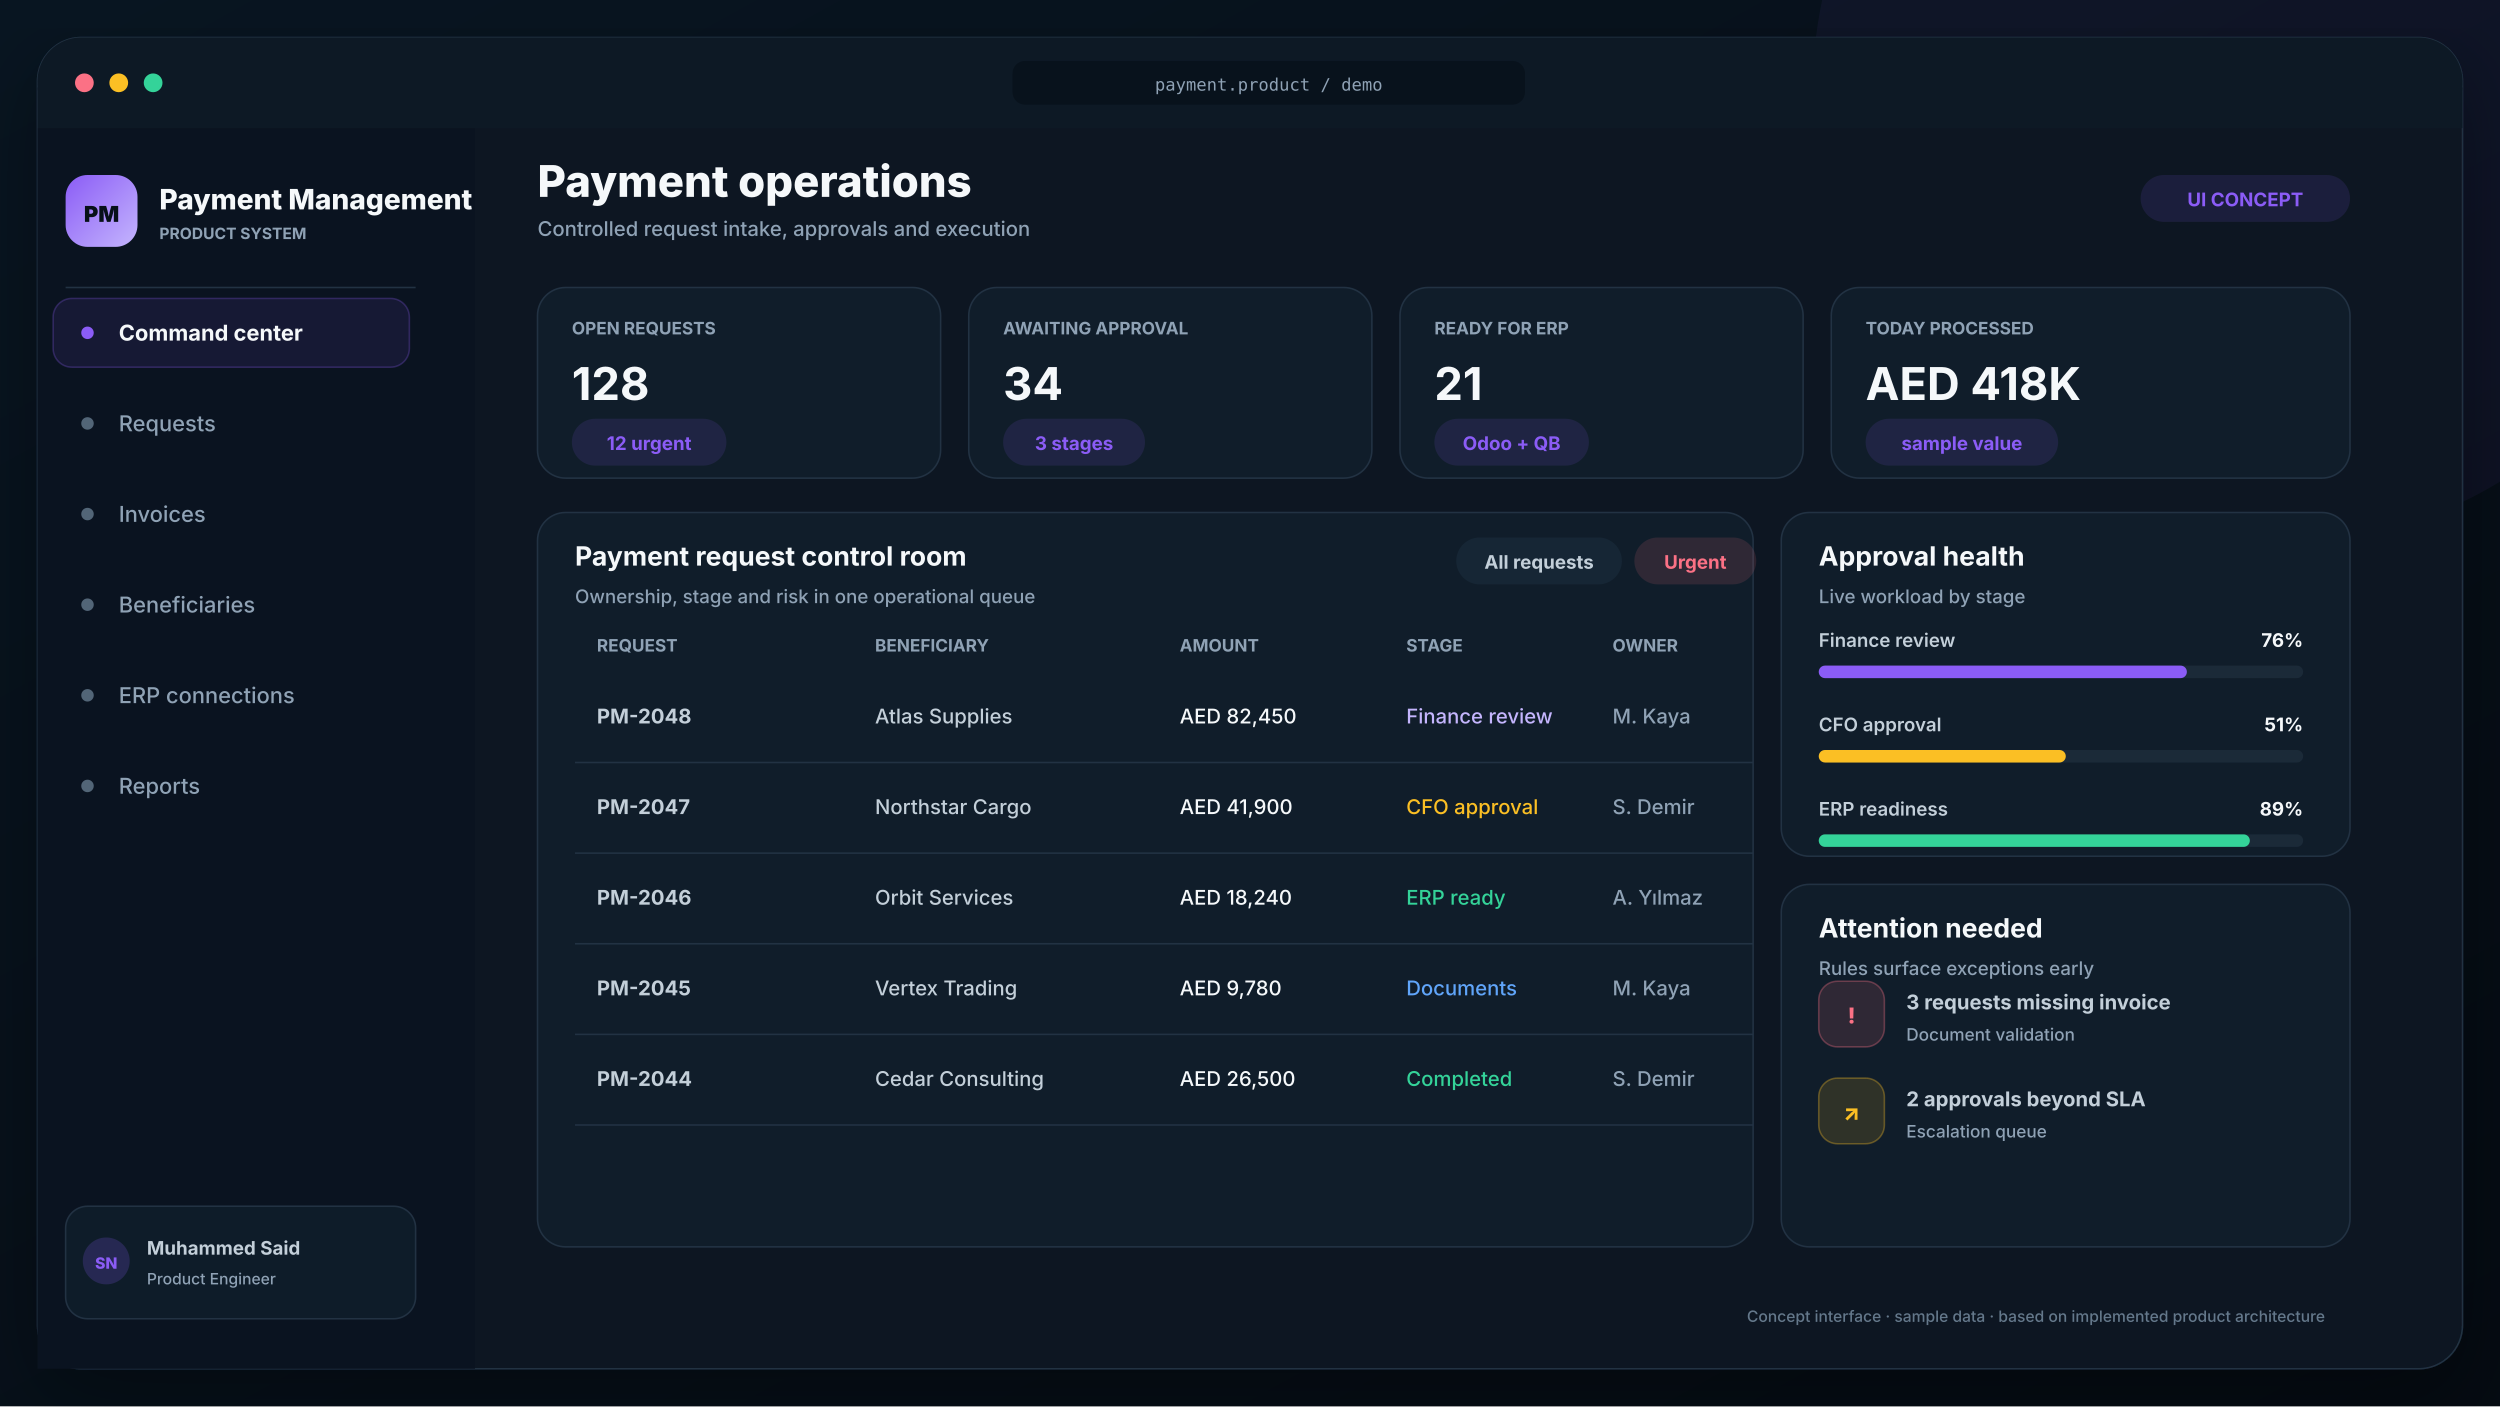
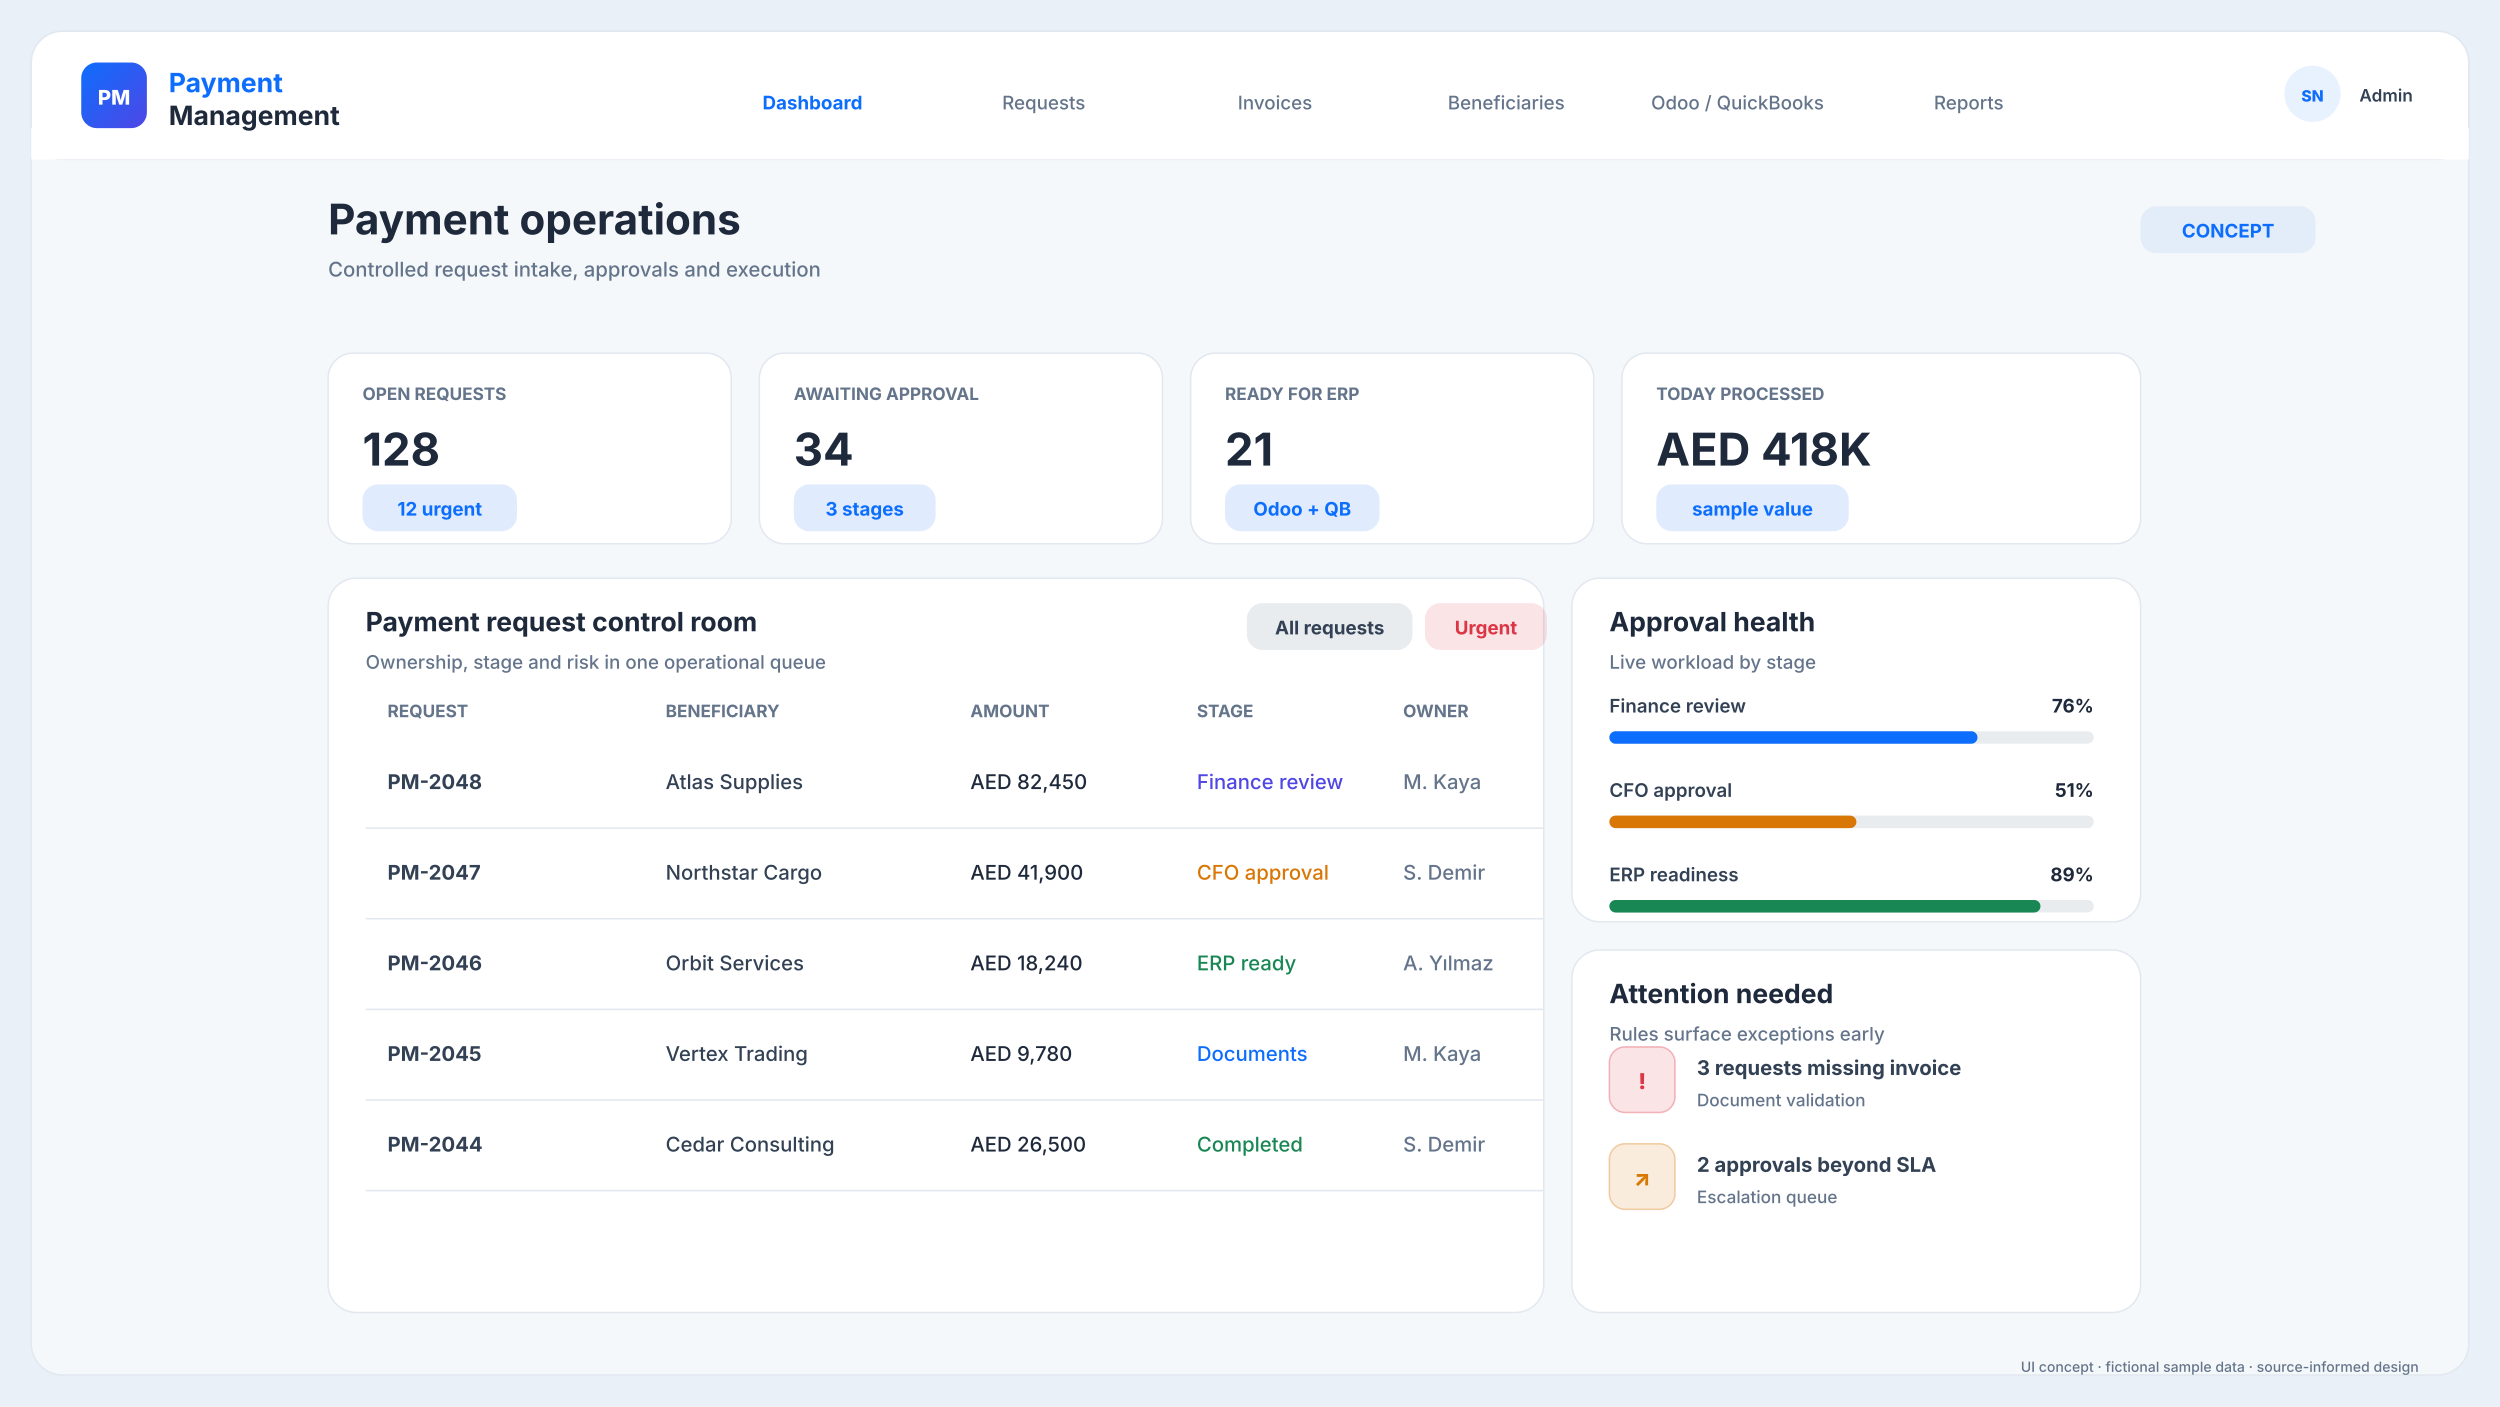
<svg xmlns="http://www.w3.org/2000/svg" width="1600" height="900" viewBox="0 0 1600 900">
  <defs>
-     <linearGradient id="bg" x1="0" y1="0" x2="1" y2="1">
-       <stop stop-color="#081521" />
-       <stop offset="1" stop-color="#050B12" />
+     <linearGradient id="brand" x1="0" y1="0" x2="1" y2="1">
+       <stop stop-color="#0D6EFD" />
+       <stop offset="1" stop-color="#4F46E5" />
    </linearGradient>
-     <linearGradient id="accent" x1="0" y1="0" x2="1" y2="1">
-       <stop stop-color="#8B5CF6" />
-       <stop offset="1" stop-color="#C4B5FD" />
-     </linearGradient>
-     <filter id="shadow">
-       <feDropShadow dx="0" dy="18" stdDeviation="28" flood-color="#000" flood-opacity=".35" />
+     <filter id="softShadow">
+       <feDropShadow dx="0" dy="10" stdDeviation="20" flood-color="#172033" flood-opacity=".14" />
    </filter>
  </defs>
-   <rect width="1600" height="900" fill="url(#bg)" />
-   <circle cx="1450" cy="60" r="290" fill="#8B5CF6" opacity=".06" />
-   <rect x="24" y="24" width="1552" height="852" rx="28" fill="#0B1622" stroke="#223243" filter="url(#shadow)" />
-   <rect x="24" y="24" width="1552" height="58" rx="28" fill="#0D1925" />
-   <rect x="24" y="56" width="1552" height="26" fill="#0D1925" />
-   <circle cx="54" cy="53" r="6" fill="#FB7185" stroke="none" />
-   <circle cx="76" cy="53" r="6" fill="#FBBF24" stroke="none" />
-   <circle cx="98" cy="53" r="6" fill="#34D399" stroke="none" />
-   <rect x="648" y="39" width="328" height="28" rx="8" fill="#08121C" stroke="none" stroke-width="1" />
-   <text x="812" y="58" fill="#8FA2B5" font-family="'SFMono-Regular', Consolas, monospace" font-size="11" font-weight="500" text-anchor="middle">payment.product / demo</text>
-   <rect x="24" y="82" width="280" height="794" fill="#0A1320" />
-   <rect x="42" y="112" width="46" height="46" rx="14" fill="url(#accent)" stroke="none" stroke-width="1" />
-   <text x="65" y="142" fill="#071019" font-family="Inter, ui-sans-serif, -apple-system, BlinkMacSystemFont, 'Segoe UI', sans-serif" font-size="14" font-weight="850" text-anchor="middle">PM</text>
-   <text x="102" y="134" fill="#F5F8FA" font-family="Inter, ui-sans-serif, -apple-system, BlinkMacSystemFont, 'Segoe UI', sans-serif" font-size="18" font-weight="760" text-anchor="start">Payment Management</text>
-   <text x="102" y="153" fill="#8FA2B5" font-family="Inter, ui-sans-serif, -apple-system, BlinkMacSystemFont, 'Segoe UI', sans-serif" font-size="10" font-weight="700" text-anchor="start">PRODUCT SYSTEM</text>
-   <line x1="42" y1="184" x2="266" y2="184" stroke="#223243" stroke-width="1" />
-   <rect x="34" y="191" width="228" height="44" rx="12" fill="#8B5CF618" stroke="#8B5CF644" stroke-width="1" />
-   <circle cx="56" cy="213" r="4" fill="#8B5CF6" stroke="none" />
-   <text x="76" y="218" fill="#F5F8FA" font-family="Inter, ui-sans-serif, -apple-system, BlinkMacSystemFont, 'Segoe UI', sans-serif" font-size="14" font-weight="680" text-anchor="start">Command center</text>
-   <circle cx="56" cy="271" r="4" fill="#526577" stroke="none" />
-   <text x="76" y="276" fill="#8FA2B5" font-family="Inter, ui-sans-serif, -apple-system, BlinkMacSystemFont, 'Segoe UI', sans-serif" font-size="14" font-weight="520" text-anchor="start">Requests</text>
-   <circle cx="56" cy="329" r="4" fill="#526577" stroke="none" />
-   <text x="76" y="334" fill="#8FA2B5" font-family="Inter, ui-sans-serif, -apple-system, BlinkMacSystemFont, 'Segoe UI', sans-serif" font-size="14" font-weight="520" text-anchor="start">Invoices</text>
-   <circle cx="56" cy="387" r="4" fill="#526577" stroke="none" />
-   <text x="76" y="392" fill="#8FA2B5" font-family="Inter, ui-sans-serif, -apple-system, BlinkMacSystemFont, 'Segoe UI', sans-serif" font-size="14" font-weight="520" text-anchor="start">Beneficiaries</text>
-   <circle cx="56" cy="445" r="4" fill="#526577" stroke="none" />
-   <text x="76" y="450" fill="#8FA2B5" font-family="Inter, ui-sans-serif, -apple-system, BlinkMacSystemFont, 'Segoe UI', sans-serif" font-size="14" font-weight="520" text-anchor="start">ERP connections</text>
-   <circle cx="56" cy="503" r="4" fill="#526577" stroke="none" />
-   <text x="76" y="508" fill="#8FA2B5" font-family="Inter, ui-sans-serif, -apple-system, BlinkMacSystemFont, 'Segoe UI', sans-serif" font-size="14" font-weight="520" text-anchor="start">Reports</text>
-   <rect x="42" y="772" width="224" height="72" rx="14" fill="#0E1C29" stroke="#223243" stroke-width="1" />
-   <circle cx="68" cy="807" r="15" fill="#8B5CF633" stroke="none" />
-   <text x="68" y="812" fill="#8B5CF6" font-family="Inter, ui-sans-serif, -apple-system, BlinkMacSystemFont, 'Segoe UI', sans-serif" font-size="10" font-weight="800" text-anchor="middle">SN</text>
-   <text x="94" y="803" fill="#C3CFD9" font-family="Inter, ui-sans-serif, -apple-system, BlinkMacSystemFont, 'Segoe UI', sans-serif" font-size="12" font-weight="650" text-anchor="start">Muhammed Said</text>
-   <text x="94" y="822" fill="#8FA2B5" font-family="Inter, ui-sans-serif, -apple-system, BlinkMacSystemFont, 'Segoe UI', sans-serif" font-size="10" font-weight="500" text-anchor="start">Product Engineer</text>
-   <text x="344" y="126" fill="#F5F8FA" font-family="Inter, ui-sans-serif, -apple-system, BlinkMacSystemFont, 'Segoe UI', sans-serif" font-size="28" font-weight="760" text-anchor="start">Payment operations</text>
-   <text x="344" y="151" fill="#8FA2B5" font-family="Inter, ui-sans-serif, -apple-system, BlinkMacSystemFont, 'Segoe UI', sans-serif" font-size="13" font-weight="500" text-anchor="start">Controlled request intake, approvals and execution</text>
-   <rect x="1370" y="112" width="134" height="30" rx="15" fill="#8B5CF61F" stroke="none" stroke-width="1" />
-   <text x="1437" y="132" fill="#8B5CF6" font-family="Inter, ui-sans-serif, -apple-system, BlinkMacSystemFont, 'Segoe UI', sans-serif" font-size="12" font-weight="700" text-anchor="middle">UI CONCEPT</text>
-   <rect x="344" y="184" width="258" height="122" rx="18" fill="#101D2A" stroke="#223243" stroke-width="1" />
-   <text x="366" y="214" fill="#8FA2B5" font-family="Inter, ui-sans-serif, -apple-system, BlinkMacSystemFont, 'Segoe UI', sans-serif" font-size="11" font-weight="750" text-anchor="start">OPEN REQUESTS</text>
-   <text x="366" y="256" fill="#F5F8FA" font-family="Inter, ui-sans-serif, -apple-system, BlinkMacSystemFont, 'Segoe UI', sans-serif" font-size="29" font-weight="750" text-anchor="start">128</text>
-   <rect x="366" y="268" width="98.9" height="30" rx="15" fill="#8B5CF620" stroke="none" stroke-width="1" />
-   <text x="415.45" y="288" fill="#8B5CF6" font-family="Inter, ui-sans-serif, -apple-system, BlinkMacSystemFont, 'Segoe UI', sans-serif" font-size="12" font-weight="700" text-anchor="middle">12 urgent</text>
-   <rect x="620" y="184" width="258" height="122" rx="18" fill="#101D2A" stroke="#223243" stroke-width="1" />
-   <text x="642" y="214" fill="#8FA2B5" font-family="Inter, ui-sans-serif, -apple-system, BlinkMacSystemFont, 'Segoe UI', sans-serif" font-size="11" font-weight="750" text-anchor="start">AWAITING APPROVAL</text>
-   <text x="642" y="256" fill="#F5F8FA" font-family="Inter, ui-sans-serif, -apple-system, BlinkMacSystemFont, 'Segoe UI', sans-serif" font-size="29" font-weight="750" text-anchor="start">34</text>
-   <rect x="642" y="268" width="90.8" height="30" rx="15" fill="#8B5CF620" stroke="none" stroke-width="1" />
-   <text x="687.4" y="288" fill="#8B5CF6" font-family="Inter, ui-sans-serif, -apple-system, BlinkMacSystemFont, 'Segoe UI', sans-serif" font-size="12" font-weight="700" text-anchor="middle">3 stages</text>
-   <rect x="896" y="184" width="258" height="122" rx="18" fill="#101D2A" stroke="#223243" stroke-width="1" />
-   <text x="918" y="214" fill="#8FA2B5" font-family="Inter, ui-sans-serif, -apple-system, BlinkMacSystemFont, 'Segoe UI', sans-serif" font-size="11" font-weight="750" text-anchor="start">READY FOR ERP</text>
-   <text x="918" y="256" fill="#F5F8FA" font-family="Inter, ui-sans-serif, -apple-system, BlinkMacSystemFont, 'Segoe UI', sans-serif" font-size="29" font-weight="750" text-anchor="start">21</text>
-   <rect x="918" y="268" width="98.9" height="30" rx="15" fill="#8B5CF620" stroke="none" stroke-width="1" />
-   <text x="967.45" y="288" fill="#8B5CF6" font-family="Inter, ui-sans-serif, -apple-system, BlinkMacSystemFont, 'Segoe UI', sans-serif" font-size="12" font-weight="700" text-anchor="middle">Odoo + QB</text>
-   <rect x="1172" y="184" width="332" height="122" rx="18" fill="#101D2A" stroke="#223243" stroke-width="1" />
-   <text x="1194" y="214" fill="#8FA2B5" font-family="Inter, ui-sans-serif, -apple-system, BlinkMacSystemFont, 'Segoe UI', sans-serif" font-size="11" font-weight="750" text-anchor="start">TODAY PROCESSED</text>
-   <text x="1194" y="256" fill="#F5F8FA" font-family="Inter, ui-sans-serif, -apple-system, BlinkMacSystemFont, 'Segoe UI', sans-serif" font-size="29" font-weight="750" text-anchor="start">AED 418K</text>
-   <rect x="1194" y="268" width="123.2" height="30" rx="15" fill="#8B5CF620" stroke="none" stroke-width="1" />
-   <text x="1255.6" y="288" fill="#8B5CF6" font-family="Inter, ui-sans-serif, -apple-system, BlinkMacSystemFont, 'Segoe UI', sans-serif" font-size="12" font-weight="700" text-anchor="middle">sample value</text>
-   <rect x="344" y="328" width="778" height="470" rx="18" fill="#101D2A" stroke="#223243" stroke-width="1" />
-   <text x="368" y="362" fill="#F5F8FA" font-family="Inter, ui-sans-serif, -apple-system, BlinkMacSystemFont, 'Segoe UI', sans-serif" font-size="17" font-weight="720" text-anchor="start">Payment request control room</text>
-   <text x="368" y="386" fill="#8FA2B5" font-family="Inter, ui-sans-serif, -apple-system, BlinkMacSystemFont, 'Segoe UI', sans-serif" font-size="12" font-weight="500" text-anchor="start">Ownership, stage and risk in one operational queue</text>
-   <rect x="932" y="344" width="106" height="30" rx="15" fill="#162635" stroke="none" stroke-width="1" />
-   <text x="985" y="364" fill="#C3CFD9" font-family="Inter, ui-sans-serif, -apple-system, BlinkMacSystemFont, 'Segoe UI', sans-serif" font-size="12" font-weight="700" text-anchor="middle">All requests</text>
-   <rect x="1046" y="344" width="78" height="30" rx="15" fill="#FB718522" stroke="none" stroke-width="1" />
-   <text x="1085" y="364" fill="#FB7185" font-family="Inter, ui-sans-serif, -apple-system, BlinkMacSystemFont, 'Segoe UI', sans-serif" font-size="12" font-weight="700" text-anchor="middle">Urgent</text>
-   <text x="382" y="417" fill="#8FA2B5" font-family="Inter, ui-sans-serif, -apple-system, BlinkMacSystemFont, 'Segoe UI', sans-serif" font-size="11" font-weight="750" text-anchor="start">REQUEST</text>
-   <text x="560" y="417" fill="#8FA2B5" font-family="Inter, ui-sans-serif, -apple-system, BlinkMacSystemFont, 'Segoe UI', sans-serif" font-size="11" font-weight="750" text-anchor="start">BENEFICIARY</text>
-   <text x="755" y="417" fill="#8FA2B5" font-family="Inter, ui-sans-serif, -apple-system, BlinkMacSystemFont, 'Segoe UI', sans-serif" font-size="11" font-weight="750" text-anchor="start">AMOUNT</text>
-   <text x="900" y="417" fill="#8FA2B5" font-family="Inter, ui-sans-serif, -apple-system, BlinkMacSystemFont, 'Segoe UI', sans-serif" font-size="11" font-weight="750" text-anchor="start">STAGE</text>
-   <text x="1032" y="417" fill="#8FA2B5" font-family="Inter, ui-sans-serif, -apple-system, BlinkMacSystemFont, 'Segoe UI', sans-serif" font-size="11" font-weight="750" text-anchor="start">OWNER</text>
-   <line x1="368" y1="488" x2="1122" y2="488" stroke="#223243" stroke-width="1" />
-   <text x="382" y="463" fill="#C3CFD9" font-family="Inter, ui-sans-serif, -apple-system, BlinkMacSystemFont, 'Segoe UI', sans-serif" font-size="13" font-weight="650" text-anchor="start">PM-2048</text>
-   <text x="560" y="463" fill="#C3CFD9" font-family="Inter, ui-sans-serif, -apple-system, BlinkMacSystemFont, 'Segoe UI', sans-serif" font-size="13" font-weight="500" text-anchor="start">Atlas Supplies</text>
-   <text x="755" y="463" fill="#F5F8FA" font-family="Inter, ui-sans-serif, -apple-system, BlinkMacSystemFont, 'Segoe UI', sans-serif" font-size="13" font-weight="500" text-anchor="start">AED 82,450</text>
-   <text x="900" y="463" fill="#C4B5FD" font-family="Inter, ui-sans-serif, -apple-system, BlinkMacSystemFont, 'Segoe UI', sans-serif" font-size="13" font-weight="500" text-anchor="start">Finance review</text>
-   <text x="1032" y="463" fill="#8FA2B5" font-family="Inter, ui-sans-serif, -apple-system, BlinkMacSystemFont, 'Segoe UI', sans-serif" font-size="13" font-weight="500" text-anchor="start">M. Kaya</text>
-   <line x1="368" y1="546" x2="1122" y2="546" stroke="#223243" stroke-width="1" />
-   <text x="382" y="521" fill="#C3CFD9" font-family="Inter, ui-sans-serif, -apple-system, BlinkMacSystemFont, 'Segoe UI', sans-serif" font-size="13" font-weight="650" text-anchor="start">PM-2047</text>
-   <text x="560" y="521" fill="#C3CFD9" font-family="Inter, ui-sans-serif, -apple-system, BlinkMacSystemFont, 'Segoe UI', sans-serif" font-size="13" font-weight="500" text-anchor="start">Northstar Cargo</text>
-   <text x="755" y="521" fill="#F5F8FA" font-family="Inter, ui-sans-serif, -apple-system, BlinkMacSystemFont, 'Segoe UI', sans-serif" font-size="13" font-weight="500" text-anchor="start">AED 41,900</text>
-   <text x="900" y="521" fill="#FBBF24" font-family="Inter, ui-sans-serif, -apple-system, BlinkMacSystemFont, 'Segoe UI', sans-serif" font-size="13" font-weight="500" text-anchor="start">CFO approval</text>
-   <text x="1032" y="521" fill="#8FA2B5" font-family="Inter, ui-sans-serif, -apple-system, BlinkMacSystemFont, 'Segoe UI', sans-serif" font-size="13" font-weight="500" text-anchor="start">S. Demir</text>
-   <line x1="368" y1="604" x2="1122" y2="604" stroke="#223243" stroke-width="1" />
-   <text x="382" y="579" fill="#C3CFD9" font-family="Inter, ui-sans-serif, -apple-system, BlinkMacSystemFont, 'Segoe UI', sans-serif" font-size="13" font-weight="650" text-anchor="start">PM-2046</text>
-   <text x="560" y="579" fill="#C3CFD9" font-family="Inter, ui-sans-serif, -apple-system, BlinkMacSystemFont, 'Segoe UI', sans-serif" font-size="13" font-weight="500" text-anchor="start">Orbit Services</text>
-   <text x="755" y="579" fill="#F5F8FA" font-family="Inter, ui-sans-serif, -apple-system, BlinkMacSystemFont, 'Segoe UI', sans-serif" font-size="13" font-weight="500" text-anchor="start">AED 18,240</text>
-   <text x="900" y="579" fill="#34D399" font-family="Inter, ui-sans-serif, -apple-system, BlinkMacSystemFont, 'Segoe UI', sans-serif" font-size="13" font-weight="500" text-anchor="start">ERP ready</text>
-   <text x="1032" y="579" fill="#8FA2B5" font-family="Inter, ui-sans-serif, -apple-system, BlinkMacSystemFont, 'Segoe UI', sans-serif" font-size="13" font-weight="500" text-anchor="start">A. Yılmaz</text>
-   <line x1="368" y1="662" x2="1122" y2="662" stroke="#223243" stroke-width="1" />
-   <text x="382" y="637" fill="#C3CFD9" font-family="Inter, ui-sans-serif, -apple-system, BlinkMacSystemFont, 'Segoe UI', sans-serif" font-size="13" font-weight="650" text-anchor="start">PM-2045</text>
-   <text x="560" y="637" fill="#C3CFD9" font-family="Inter, ui-sans-serif, -apple-system, BlinkMacSystemFont, 'Segoe UI', sans-serif" font-size="13" font-weight="500" text-anchor="start">Vertex Trading</text>
-   <text x="755" y="637" fill="#F5F8FA" font-family="Inter, ui-sans-serif, -apple-system, BlinkMacSystemFont, 'Segoe UI', sans-serif" font-size="13" font-weight="500" text-anchor="start">AED 9,780</text>
-   <text x="900" y="637" fill="#60A5FA" font-family="Inter, ui-sans-serif, -apple-system, BlinkMacSystemFont, 'Segoe UI', sans-serif" font-size="13" font-weight="500" text-anchor="start">Documents</text>
-   <text x="1032" y="637" fill="#8FA2B5" font-family="Inter, ui-sans-serif, -apple-system, BlinkMacSystemFont, 'Segoe UI', sans-serif" font-size="13" font-weight="500" text-anchor="start">M. Kaya</text>
-   <line x1="368" y1="720" x2="1122" y2="720" stroke="#223243" stroke-width="1" />
-   <text x="382" y="695" fill="#C3CFD9" font-family="Inter, ui-sans-serif, -apple-system, BlinkMacSystemFont, 'Segoe UI', sans-serif" font-size="13" font-weight="650" text-anchor="start">PM-2044</text>
-   <text x="560" y="695" fill="#C3CFD9" font-family="Inter, ui-sans-serif, -apple-system, BlinkMacSystemFont, 'Segoe UI', sans-serif" font-size="13" font-weight="500" text-anchor="start">Cedar Consulting</text>
-   <text x="755" y="695" fill="#F5F8FA" font-family="Inter, ui-sans-serif, -apple-system, BlinkMacSystemFont, 'Segoe UI', sans-serif" font-size="13" font-weight="500" text-anchor="start">AED 26,500</text>
-   <text x="900" y="695" fill="#34D399" font-family="Inter, ui-sans-serif, -apple-system, BlinkMacSystemFont, 'Segoe UI', sans-serif" font-size="13" font-weight="500" text-anchor="start">Completed</text>
-   <text x="1032" y="695" fill="#8FA2B5" font-family="Inter, ui-sans-serif, -apple-system, BlinkMacSystemFont, 'Segoe UI', sans-serif" font-size="13" font-weight="500" text-anchor="start">S. Demir</text>
-   <rect x="1140" y="328" width="364" height="220" rx="18" fill="#101D2A" stroke="#223243" stroke-width="1" />
-   <text x="1164" y="362" fill="#F5F8FA" font-family="Inter, ui-sans-serif, -apple-system, BlinkMacSystemFont, 'Segoe UI', sans-serif" font-size="17" font-weight="720" text-anchor="start">Approval health</text>
-   <text x="1164" y="386" fill="#8FA2B5" font-family="Inter, ui-sans-serif, -apple-system, BlinkMacSystemFont, 'Segoe UI', sans-serif" font-size="12" font-weight="500" text-anchor="start">Live workload by stage</text>
-   <text x="1164" y="414" fill="#C3CFD9" font-family="Inter, ui-sans-serif, -apple-system, BlinkMacSystemFont, 'Segoe UI', sans-serif" font-size="12" font-weight="600" text-anchor="start">Finance review</text>
-   <text x="1474" y="414" fill="#F5F8FA" font-family="Inter, ui-sans-serif, -apple-system, BlinkMacSystemFont, 'Segoe UI', sans-serif" font-size="12" font-weight="700" text-anchor="end">76%</text>
-   <rect x="1164" y="426" width="310" height="8" rx="4" fill="#1B2A38" stroke="none" stroke-width="1" />
-   <rect x="1164" y="426" width="235.6" height="8" rx="4" fill="#8B5CF6" stroke="none" stroke-width="1" />
-   <text x="1164" y="468" fill="#C3CFD9" font-family="Inter, ui-sans-serif, -apple-system, BlinkMacSystemFont, 'Segoe UI', sans-serif" font-size="12" font-weight="600" text-anchor="start">CFO approval</text>
-   <text x="1474" y="468" fill="#F5F8FA" font-family="Inter, ui-sans-serif, -apple-system, BlinkMacSystemFont, 'Segoe UI', sans-serif" font-size="12" font-weight="700" text-anchor="end">51%</text>
-   <rect x="1164" y="480" width="310" height="8" rx="4" fill="#1B2A38" stroke="none" stroke-width="1" />
-   <rect x="1164" y="480" width="158.1" height="8" rx="4" fill="#FBBF24" stroke="none" stroke-width="1" />
-   <text x="1164" y="522" fill="#C3CFD9" font-family="Inter, ui-sans-serif, -apple-system, BlinkMacSystemFont, 'Segoe UI', sans-serif" font-size="12" font-weight="600" text-anchor="start">ERP readiness</text>
-   <text x="1474" y="522" fill="#F5F8FA" font-family="Inter, ui-sans-serif, -apple-system, BlinkMacSystemFont, 'Segoe UI', sans-serif" font-size="12" font-weight="700" text-anchor="end">89%</text>
-   <rect x="1164" y="534" width="310" height="8" rx="4" fill="#1B2A38" stroke="none" stroke-width="1" />
-   <rect x="1164" y="534" width="275.9" height="8" rx="4" fill="#34D399" stroke="none" stroke-width="1" />
-   <rect x="1140" y="566" width="364" height="232" rx="18" fill="#101D2A" stroke="#223243" stroke-width="1" />
-   <text x="1164" y="600" fill="#F5F8FA" font-family="Inter, ui-sans-serif, -apple-system, BlinkMacSystemFont, 'Segoe UI', sans-serif" font-size="17" font-weight="720" text-anchor="start">Attention needed</text>
-   <text x="1164" y="624" fill="#8FA2B5" font-family="Inter, ui-sans-serif, -apple-system, BlinkMacSystemFont, 'Segoe UI', sans-serif" font-size="12" font-weight="500" text-anchor="start">Rules surface exceptions early</text>
-   <rect x="1164" y="628" width="42" height="42" rx="12" fill="#FB718522" stroke="#FB718555" stroke-width="1" />
-   <text x="1185" y="655" fill="#FB7185" font-family="Inter, ui-sans-serif, -apple-system, BlinkMacSystemFont, 'Segoe UI', sans-serif" font-size="14" font-weight="800" text-anchor="middle">!</text>
-   <text x="1220" y="646" fill="#C3CFD9" font-family="Inter, ui-sans-serif, -apple-system, BlinkMacSystemFont, 'Segoe UI', sans-serif" font-size="13" font-weight="650" text-anchor="start">3 requests missing invoice</text>
-   <text x="1220" y="666" fill="#8FA2B5" font-family="Inter, ui-sans-serif, -apple-system, BlinkMacSystemFont, 'Segoe UI', sans-serif" font-size="11" font-weight="500" text-anchor="start">Document validation</text>
-   <rect x="1164" y="690" width="42" height="42" rx="12" fill="#FBBF2422" stroke="#FBBF2455" stroke-width="1" />
-   <text x="1185" y="717" fill="#FBBF24" font-family="Inter, ui-sans-serif, -apple-system, BlinkMacSystemFont, 'Segoe UI', sans-serif" font-size="14" font-weight="800" text-anchor="middle">↗</text>
-   <text x="1220" y="708" fill="#C3CFD9" font-family="Inter, ui-sans-serif, -apple-system, BlinkMacSystemFont, 'Segoe UI', sans-serif" font-size="13" font-weight="650" text-anchor="start">2 approvals beyond SLA</text>
-   <text x="1220" y="728" fill="#8FA2B5" font-family="Inter, ui-sans-serif, -apple-system, BlinkMacSystemFont, 'Segoe UI', sans-serif" font-size="11" font-weight="500" text-anchor="start">Escalation queue</text>
-   <text x="1488" y="846" fill="#64788B" font-family="Inter, ui-sans-serif, -apple-system, BlinkMacSystemFont, 'Segoe UI', sans-serif" font-size="10" font-weight="500" text-anchor="end">Concept interface · sample data · based on implemented product architecture</text>
+   <rect width="1600" height="900" fill="#EAF0F7" />
+   <rect x="20" y="20" width="1560" height="860" rx="20" fill="#F5F8FA" stroke="#E2E8F0" stroke-width="1" />
+   <rect x="20" y="20" width="1560" height="82" rx="20" fill="#FFFFFF" stroke="#E2E8F0" stroke-width="1" />
+   <rect x="20" y="82" width="1560" height="20" rx="0" fill="#FFFFFF" stroke="none" stroke-width="1" />
+   <rect x="52" y="40" width="42" height="42" rx="10" fill="url(#brand)" stroke="none" stroke-width="1" />
+   <text x="73" y="67" fill="#FFFFFF" font-family="Poppins, Inter, ui-sans-serif, sans-serif" font-size="13" font-weight="800" text-anchor="middle">PM</text>
+   <text x="108" y="59" fill="#0D6EFD" font-family="Poppins, Inter, ui-sans-serif, sans-serif" font-size="17" font-weight="750" text-anchor="start">Payment</text>
+   <text x="108" y="80" fill="#1E293B" font-family="Poppins, Inter, ui-sans-serif, sans-serif" font-size="17" font-weight="750" text-anchor="start">Management</text>
+   <text x="520" y="70" fill="#0D6EFD" font-family="Poppins, Inter, ui-sans-serif, sans-serif" font-size="12" font-weight="700" text-anchor="middle">Dashboard</text>
+   <text x="668" y="70" fill="#64748B" font-family="Poppins, Inter, ui-sans-serif, sans-serif" font-size="12" font-weight="550" text-anchor="middle">Requests</text>
+   <text x="816" y="70" fill="#64748B" font-family="Poppins, Inter, ui-sans-serif, sans-serif" font-size="12" font-weight="550" text-anchor="middle">Invoices</text>
+   <text x="964" y="70" fill="#64748B" font-family="Poppins, Inter, ui-sans-serif, sans-serif" font-size="12" font-weight="550" text-anchor="middle">Beneficiaries</text>
+   <text x="1112" y="70" fill="#64748B" font-family="Poppins, Inter, ui-sans-serif, sans-serif" font-size="12" font-weight="550" text-anchor="middle">Odoo / QuickBooks</text>
+   <text x="1260" y="70" fill="#64748B" font-family="Poppins, Inter, ui-sans-serif, sans-serif" font-size="12" font-weight="550" text-anchor="middle">Reports</text>
+   <circle cx="1480" cy="60" r="18" fill="#0D6EFD18" stroke="none" />
+   <text x="1480" y="65" fill="#0D6EFD" font-family="Poppins, Inter, ui-sans-serif, sans-serif" font-size="10" font-weight="800" text-anchor="middle">SN</text>
+   <text x="1510" y="65" fill="#334155" font-family="Poppins, Inter, ui-sans-serif, sans-serif" font-size="11" font-weight="600" text-anchor="start">Admin</text>
+   <text x="210" y="150" fill="#1E293B" font-family="Poppins, Inter, ui-sans-serif, sans-serif" font-size="27" font-weight="720" text-anchor="start">Payment operations</text>
+   <text x="210" y="177" fill="#64748B" font-family="Poppins, Inter, ui-sans-serif, sans-serif" font-size="13" font-weight="500" text-anchor="start">Controlled request intake, approvals and execution</text>
+   <rect x="1370" y="132" width="112" height="30" rx="10" fill="#0D6EFD14" stroke="none" stroke-width="1" />
+   <text x="1426" y="152" fill="#0D6EFD" font-family="Poppins, Inter, ui-sans-serif, sans-serif" font-size="12" font-weight="700" text-anchor="middle">CONCEPT</text>
+   <g transform="translate(-134 42)">
+     <rect x="344" y="184" width="258" height="122" rx="16" fill="#FFFFFF" stroke="#E2E8F0" stroke-width="1" />
+     <text x="366" y="214" fill="#64748B" font-family="Poppins, Inter, ui-sans-serif, sans-serif" font-size="11" font-weight="750" text-anchor="start">OPEN REQUESTS</text>
+     <text x="366" y="256" fill="#1E293B" font-family="Poppins, Inter, ui-sans-serif, sans-serif" font-size="29" font-weight="750" text-anchor="start">128</text>
+     <rect x="366" y="268" width="98.9" height="30" rx="10" fill="#0D6EFD20" stroke="none" stroke-width="1" />
+     <text x="415.45" y="288" fill="#0D6EFD" font-family="Poppins, Inter, ui-sans-serif, sans-serif" font-size="12" font-weight="700" text-anchor="middle">12 urgent</text>
+     <rect x="620" y="184" width="258" height="122" rx="16" fill="#FFFFFF" stroke="#E2E8F0" stroke-width="1" />
+     <text x="642" y="214" fill="#64748B" font-family="Poppins, Inter, ui-sans-serif, sans-serif" font-size="11" font-weight="750" text-anchor="start">AWAITING APPROVAL</text>
+     <text x="642" y="256" fill="#1E293B" font-family="Poppins, Inter, ui-sans-serif, sans-serif" font-size="29" font-weight="750" text-anchor="start">34</text>
+     <rect x="642" y="268" width="90.8" height="30" rx="10" fill="#0D6EFD20" stroke="none" stroke-width="1" />
+     <text x="687.4" y="288" fill="#0D6EFD" font-family="Poppins, Inter, ui-sans-serif, sans-serif" font-size="12" font-weight="700" text-anchor="middle">3 stages</text>
+     <rect x="896" y="184" width="258" height="122" rx="16" fill="#FFFFFF" stroke="#E2E8F0" stroke-width="1" />
+     <text x="918" y="214" fill="#64748B" font-family="Poppins, Inter, ui-sans-serif, sans-serif" font-size="11" font-weight="750" text-anchor="start">READY FOR ERP</text>
+     <text x="918" y="256" fill="#1E293B" font-family="Poppins, Inter, ui-sans-serif, sans-serif" font-size="29" font-weight="750" text-anchor="start">21</text>
+     <rect x="918" y="268" width="98.9" height="30" rx="10" fill="#0D6EFD20" stroke="none" stroke-width="1" />
+     <text x="967.45" y="288" fill="#0D6EFD" font-family="Poppins, Inter, ui-sans-serif, sans-serif" font-size="12" font-weight="700" text-anchor="middle">Odoo + QB</text>
+     <rect x="1172" y="184" width="332" height="122" rx="16" fill="#FFFFFF" stroke="#E2E8F0" stroke-width="1" />
+     <text x="1194" y="214" fill="#64748B" font-family="Poppins, Inter, ui-sans-serif, sans-serif" font-size="11" font-weight="750" text-anchor="start">TODAY PROCESSED</text>
+     <text x="1194" y="256" fill="#1E293B" font-family="Poppins, Inter, ui-sans-serif, sans-serif" font-size="29" font-weight="750" text-anchor="start">AED 418K</text>
+     <rect x="1194" y="268" width="123.2" height="30" rx="10" fill="#0D6EFD20" stroke="none" stroke-width="1" />
+     <text x="1255.6" y="288" fill="#0D6EFD" font-family="Poppins, Inter, ui-sans-serif, sans-serif" font-size="12" font-weight="700" text-anchor="middle">sample value</text>
+     <rect x="344" y="328" width="778" height="470" rx="18" fill="#FFFFFF" stroke="#E2E8F0" stroke-width="1" />
+     <text x="368" y="362" fill="#1E293B" font-family="Poppins, Inter, ui-sans-serif, sans-serif" font-size="17" font-weight="720" text-anchor="start">Payment request control room</text>
+     <text x="368" y="386" fill="#64748B" font-family="Poppins, Inter, ui-sans-serif, sans-serif" font-size="12" font-weight="500" text-anchor="start">Ownership, stage and risk in one operational queue</text>
+     <rect x="932" y="344" width="106" height="30" rx="10" fill="#E9ECEF" stroke="none" stroke-width="1" />
+     <text x="985" y="364" fill="#334155" font-family="Poppins, Inter, ui-sans-serif, sans-serif" font-size="12" font-weight="700" text-anchor="middle">All requests</text>
+     <rect x="1046" y="344" width="78" height="30" rx="10" fill="#DC354522" stroke="none" stroke-width="1" />
+     <text x="1085" y="364" fill="#DC3545" font-family="Poppins, Inter, ui-sans-serif, sans-serif" font-size="12" font-weight="700" text-anchor="middle">Urgent</text>
+     <text x="382" y="417" fill="#64748B" font-family="Poppins, Inter, ui-sans-serif, sans-serif" font-size="11" font-weight="750" text-anchor="start">REQUEST</text>
+     <text x="560" y="417" fill="#64748B" font-family="Poppins, Inter, ui-sans-serif, sans-serif" font-size="11" font-weight="750" text-anchor="start">BENEFICIARY</text>
+     <text x="755" y="417" fill="#64748B" font-family="Poppins, Inter, ui-sans-serif, sans-serif" font-size="11" font-weight="750" text-anchor="start">AMOUNT</text>
+     <text x="900" y="417" fill="#64748B" font-family="Poppins, Inter, ui-sans-serif, sans-serif" font-size="11" font-weight="750" text-anchor="start">STAGE</text>
+     <text x="1032" y="417" fill="#64748B" font-family="Poppins, Inter, ui-sans-serif, sans-serif" font-size="11" font-weight="750" text-anchor="start">OWNER</text>
+     <line x1="368" y1="488" x2="1122" y2="488" stroke="#E2E8F0" stroke-width="1" />
+     <text x="382" y="463" fill="#334155" font-family="Poppins, Inter, ui-sans-serif, sans-serif" font-size="13" font-weight="650" text-anchor="start">PM-2048</text>
+     <text x="560" y="463" fill="#334155" font-family="Poppins, Inter, ui-sans-serif, sans-serif" font-size="13" font-weight="500" text-anchor="start">Atlas Supplies</text>
+     <text x="755" y="463" fill="#1E293B" font-family="Poppins, Inter, ui-sans-serif, sans-serif" font-size="13" font-weight="500" text-anchor="start">AED 82,450</text>
+     <text x="900" y="463" fill="#4F46E5" font-family="Poppins, Inter, ui-sans-serif, sans-serif" font-size="13" font-weight="500" text-anchor="start">Finance review</text>
+     <text x="1032" y="463" fill="#64748B" font-family="Poppins, Inter, ui-sans-serif, sans-serif" font-size="13" font-weight="500" text-anchor="start">M. Kaya</text>
+     <line x1="368" y1="546" x2="1122" y2="546" stroke="#E2E8F0" stroke-width="1" />
+     <text x="382" y="521" fill="#334155" font-family="Poppins, Inter, ui-sans-serif, sans-serif" font-size="13" font-weight="650" text-anchor="start">PM-2047</text>
+     <text x="560" y="521" fill="#334155" font-family="Poppins, Inter, ui-sans-serif, sans-serif" font-size="13" font-weight="500" text-anchor="start">Northstar Cargo</text>
+     <text x="755" y="521" fill="#1E293B" font-family="Poppins, Inter, ui-sans-serif, sans-serif" font-size="13" font-weight="500" text-anchor="start">AED 41,900</text>
+     <text x="900" y="521" fill="#D97706" font-family="Poppins, Inter, ui-sans-serif, sans-serif" font-size="13" font-weight="500" text-anchor="start">CFO approval</text>
+     <text x="1032" y="521" fill="#64748B" font-family="Poppins, Inter, ui-sans-serif, sans-serif" font-size="13" font-weight="500" text-anchor="start">S. Demir</text>
+     <line x1="368" y1="604" x2="1122" y2="604" stroke="#E2E8F0" stroke-width="1" />
+     <text x="382" y="579" fill="#334155" font-family="Poppins, Inter, ui-sans-serif, sans-serif" font-size="13" font-weight="650" text-anchor="start">PM-2046</text>
+     <text x="560" y="579" fill="#334155" font-family="Poppins, Inter, ui-sans-serif, sans-serif" font-size="13" font-weight="500" text-anchor="start">Orbit Services</text>
+     <text x="755" y="579" fill="#1E293B" font-family="Poppins, Inter, ui-sans-serif, sans-serif" font-size="13" font-weight="500" text-anchor="start">AED 18,240</text>
+     <text x="900" y="579" fill="#198754" font-family="Poppins, Inter, ui-sans-serif, sans-serif" font-size="13" font-weight="500" text-anchor="start">ERP ready</text>
+     <text x="1032" y="579" fill="#64748B" font-family="Poppins, Inter, ui-sans-serif, sans-serif" font-size="13" font-weight="500" text-anchor="start">A. Yılmaz</text>
+     <line x1="368" y1="662" x2="1122" y2="662" stroke="#E2E8F0" stroke-width="1" />
+     <text x="382" y="637" fill="#334155" font-family="Poppins, Inter, ui-sans-serif, sans-serif" font-size="13" font-weight="650" text-anchor="start">PM-2045</text>
+     <text x="560" y="637" fill="#334155" font-family="Poppins, Inter, ui-sans-serif, sans-serif" font-size="13" font-weight="500" text-anchor="start">Vertex Trading</text>
+     <text x="755" y="637" fill="#1E293B" font-family="Poppins, Inter, ui-sans-serif, sans-serif" font-size="13" font-weight="500" text-anchor="start">AED 9,780</text>
+     <text x="900" y="637" fill="#0D6EFD" font-family="Poppins, Inter, ui-sans-serif, sans-serif" font-size="13" font-weight="500" text-anchor="start">Documents</text>
+     <text x="1032" y="637" fill="#64748B" font-family="Poppins, Inter, ui-sans-serif, sans-serif" font-size="13" font-weight="500" text-anchor="start">M. Kaya</text>
+     <line x1="368" y1="720" x2="1122" y2="720" stroke="#E2E8F0" stroke-width="1" />
+     <text x="382" y="695" fill="#334155" font-family="Poppins, Inter, ui-sans-serif, sans-serif" font-size="13" font-weight="650" text-anchor="start">PM-2044</text>
+     <text x="560" y="695" fill="#334155" font-family="Poppins, Inter, ui-sans-serif, sans-serif" font-size="13" font-weight="500" text-anchor="start">Cedar Consulting</text>
+     <text x="755" y="695" fill="#1E293B" font-family="Poppins, Inter, ui-sans-serif, sans-serif" font-size="13" font-weight="500" text-anchor="start">AED 26,500</text>
+     <text x="900" y="695" fill="#198754" font-family="Poppins, Inter, ui-sans-serif, sans-serif" font-size="13" font-weight="500" text-anchor="start">Completed</text>
+     <text x="1032" y="695" fill="#64748B" font-family="Poppins, Inter, ui-sans-serif, sans-serif" font-size="13" font-weight="500" text-anchor="start">S. Demir</text>
+     <rect x="1140" y="328" width="364" height="220" rx="18" fill="#FFFFFF" stroke="#E2E8F0" stroke-width="1" />
+     <text x="1164" y="362" fill="#1E293B" font-family="Poppins, Inter, ui-sans-serif, sans-serif" font-size="17" font-weight="720" text-anchor="start">Approval health</text>
+     <text x="1164" y="386" fill="#64748B" font-family="Poppins, Inter, ui-sans-serif, sans-serif" font-size="12" font-weight="500" text-anchor="start">Live workload by stage</text>
+     <text x="1164" y="414" fill="#334155" font-family="Poppins, Inter, ui-sans-serif, sans-serif" font-size="12" font-weight="600" text-anchor="start">Finance review</text>
+     <text x="1474" y="414" fill="#1E293B" font-family="Poppins, Inter, ui-sans-serif, sans-serif" font-size="12" font-weight="700" text-anchor="end">76%</text>
+     <rect x="1164" y="426" width="310" height="8" rx="4" fill="#E9ECEF" stroke="none" stroke-width="1" />
+     <rect x="1164" y="426" width="235.6" height="8" rx="4" fill="#0D6EFD" stroke="none" stroke-width="1" />
+     <text x="1164" y="468" fill="#334155" font-family="Poppins, Inter, ui-sans-serif, sans-serif" font-size="12" font-weight="600" text-anchor="start">CFO approval</text>
+     <text x="1474" y="468" fill="#1E293B" font-family="Poppins, Inter, ui-sans-serif, sans-serif" font-size="12" font-weight="700" text-anchor="end">51%</text>
+     <rect x="1164" y="480" width="310" height="8" rx="4" fill="#E9ECEF" stroke="none" stroke-width="1" />
+     <rect x="1164" y="480" width="158.1" height="8" rx="4" fill="#D97706" stroke="none" stroke-width="1" />
+     <text x="1164" y="522" fill="#334155" font-family="Poppins, Inter, ui-sans-serif, sans-serif" font-size="12" font-weight="600" text-anchor="start">ERP readiness</text>
+     <text x="1474" y="522" fill="#1E293B" font-family="Poppins, Inter, ui-sans-serif, sans-serif" font-size="12" font-weight="700" text-anchor="end">89%</text>
+     <rect x="1164" y="534" width="310" height="8" rx="4" fill="#E9ECEF" stroke="none" stroke-width="1" />
+     <rect x="1164" y="534" width="275.9" height="8" rx="4" fill="#198754" stroke="none" stroke-width="1" />
+     <rect x="1140" y="566" width="364" height="232" rx="18" fill="#FFFFFF" stroke="#E2E8F0" stroke-width="1" />
+     <text x="1164" y="600" fill="#1E293B" font-family="Poppins, Inter, ui-sans-serif, sans-serif" font-size="17" font-weight="720" text-anchor="start">Attention needed</text>
+     <text x="1164" y="624" fill="#64748B" font-family="Poppins, Inter, ui-sans-serif, sans-serif" font-size="12" font-weight="500" text-anchor="start">Rules surface exceptions early</text>
+     <rect x="1164" y="628" width="42" height="42" rx="10" fill="#DC354522" stroke="#DC354555" stroke-width="1" />
+     <text x="1185" y="655" fill="#DC3545" font-family="Poppins, Inter, ui-sans-serif, sans-serif" font-size="14" font-weight="800" text-anchor="middle">!</text>
+     <text x="1220" y="646" fill="#334155" font-family="Poppins, Inter, ui-sans-serif, sans-serif" font-size="13" font-weight="650" text-anchor="start">3 requests missing invoice</text>
+     <text x="1220" y="666" fill="#64748B" font-family="Poppins, Inter, ui-sans-serif, sans-serif" font-size="11" font-weight="500" text-anchor="start">Document validation</text>
+     <rect x="1164" y="690" width="42" height="42" rx="10" fill="#D9770622" stroke="#D9770655" stroke-width="1" />
+     <text x="1185" y="717" fill="#D97706" font-family="Poppins, Inter, ui-sans-serif, sans-serif" font-size="14" font-weight="800" text-anchor="middle">↗</text>
+     <text x="1220" y="708" fill="#334155" font-family="Poppins, Inter, ui-sans-serif, sans-serif" font-size="13" font-weight="650" text-anchor="start">2 approvals beyond SLA</text>
+     <text x="1220" y="728" fill="#64748B" font-family="Poppins, Inter, ui-sans-serif, sans-serif" font-size="11" font-weight="500" text-anchor="start">Escalation queue</text>
+   </g>
+   <text x="1548" y="878" fill="#64748B" font-family="Poppins, Inter, ui-sans-serif, sans-serif" font-size="9" font-weight="500" text-anchor="end">UI concept · fictional sample data · source-informed design</text>
</svg>
